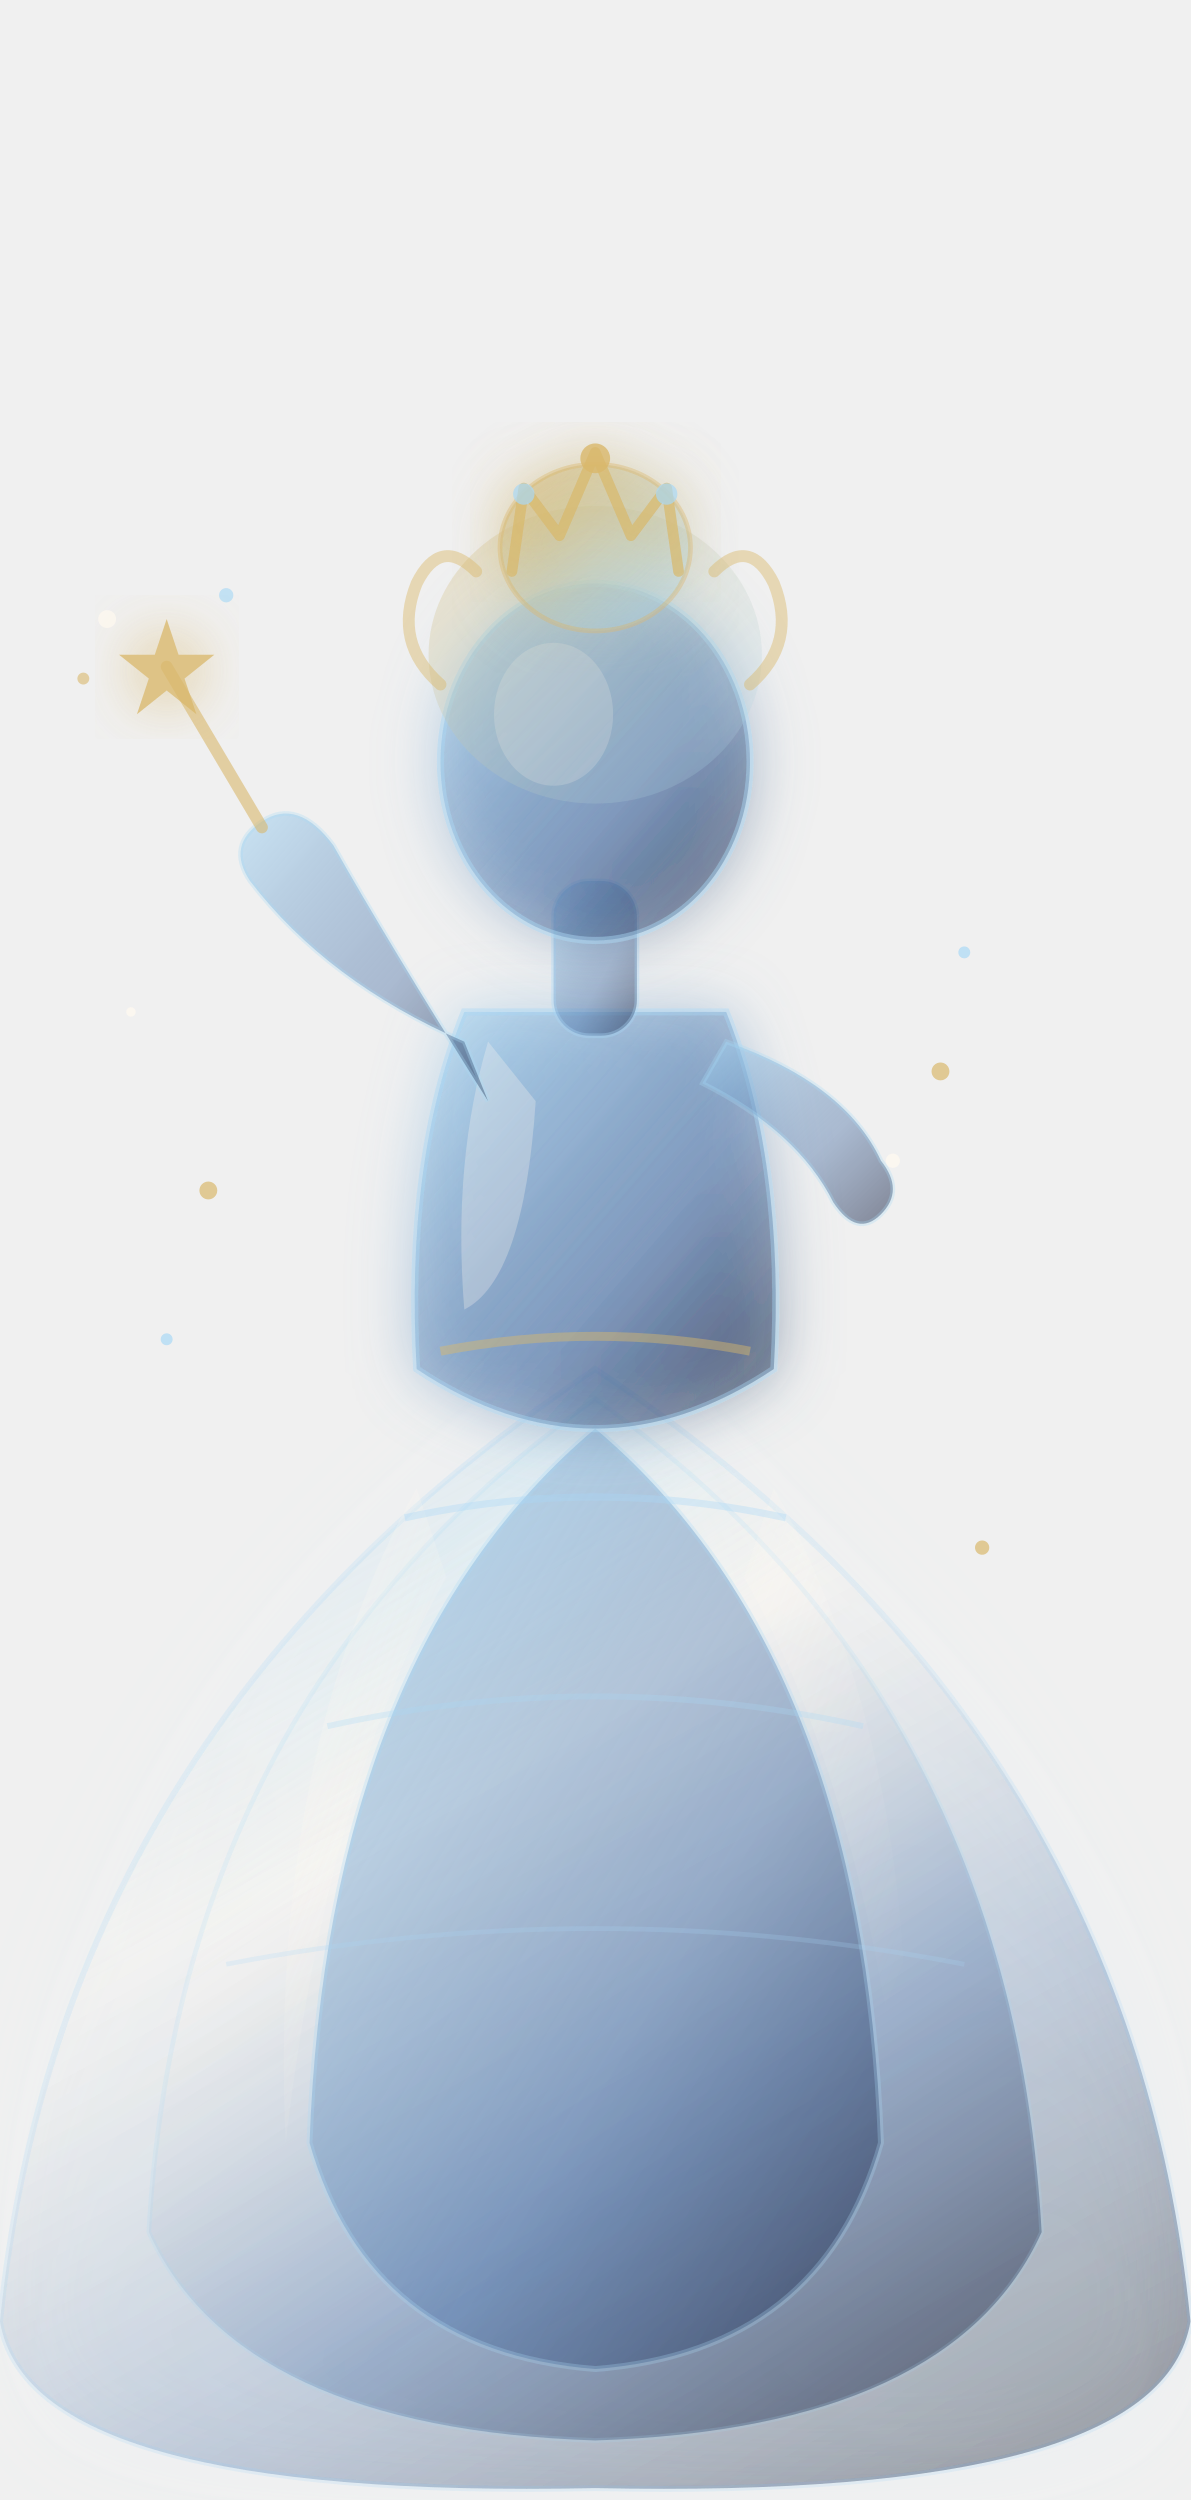
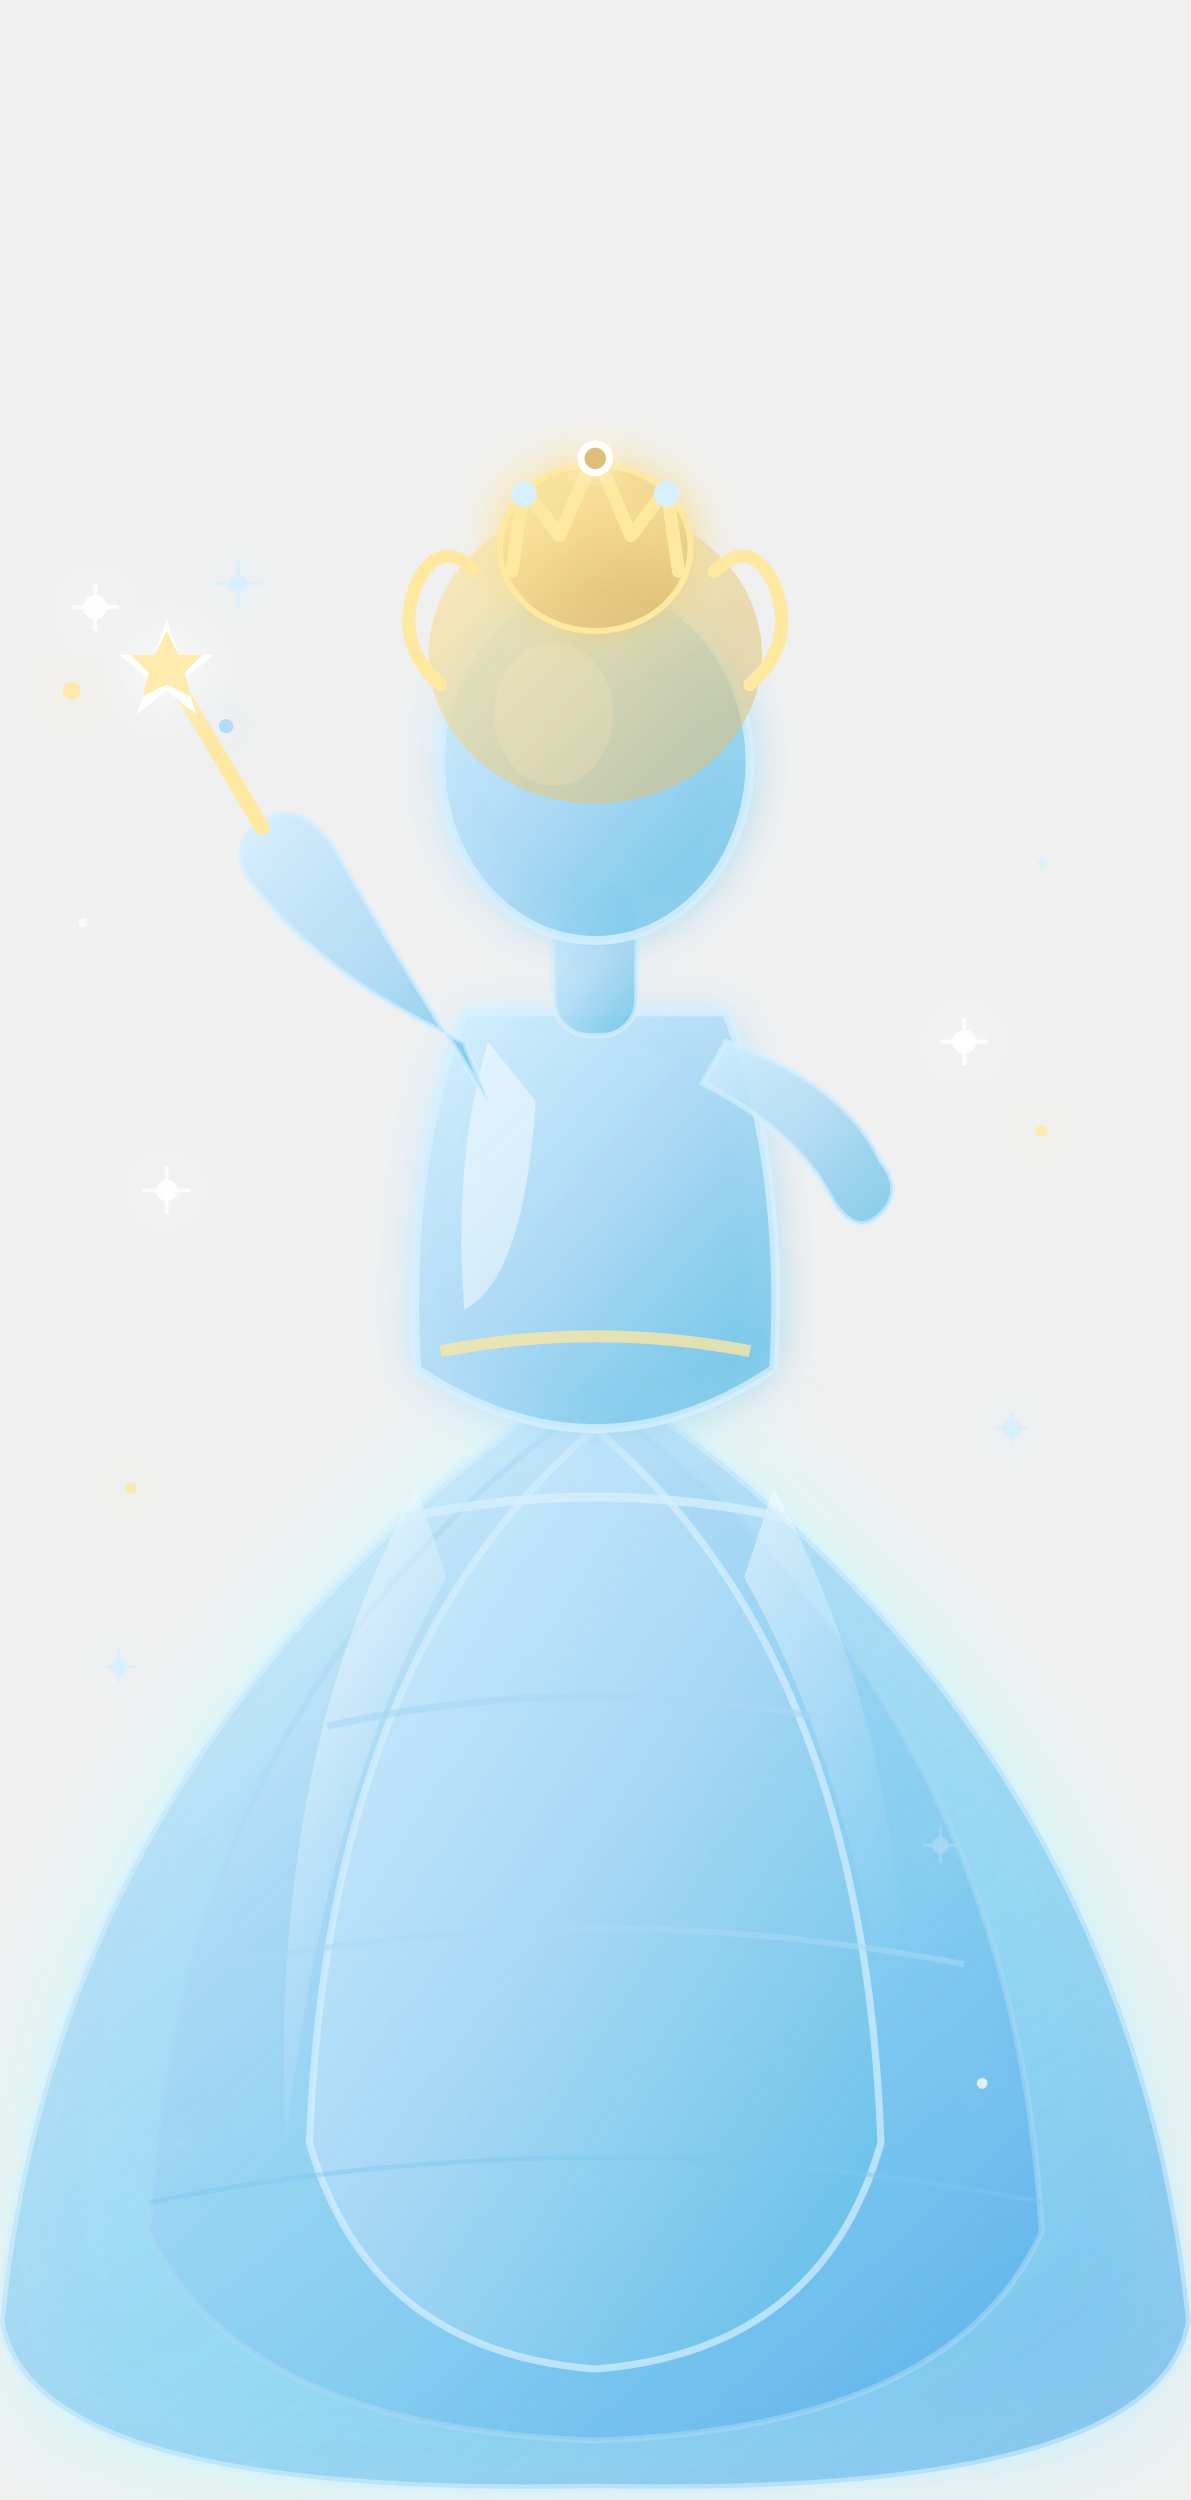
<svg xmlns="http://www.w3.org/2000/svg" viewBox="0 0 200 420" aria-hidden="true" focusable="false">
  <defs>
    <linearGradient id="cinBody" x1="0%" y1="0%" x2="100%" y2="100%">
-       <stop offset="0%" stop-color="#A9D8F5" stop-opacity="0.55" />
-       <stop offset="60%" stop-color="#4169A1" stop-opacity="0.40" />
-       <stop offset="100%" stop-color="#111A3A" stop-opacity="0.50" />
+       <stop offset="0%" stop-color="#D6F0FF" stop-opacity="0.92" />
+       <stop offset="50%" stop-color="#A9D8F5" stop-opacity="0.80" />
+       <stop offset="100%" stop-color="#5BBDE4" stop-opacity="0.70" />
    </linearGradient>
-     <linearGradient id="cinGown" x1="20%" y1="0%" x2="80%" y2="100%">
-       <stop offset="0%" stop-color="#A9D8F5" stop-opacity="0.40" />
-       <stop offset="35%" stop-color="#FFF9F0" stop-opacity="0.18" />
-       <stop offset="70%" stop-color="#4169A1" stop-opacity="0.30" />
-       <stop offset="100%" stop-color="#111A3A" stop-opacity="0.45" />
+     <linearGradient id="cinGown" x1="10%" y1="0%" x2="90%" y2="100%">
+       <stop offset="0%" stop-color="#E8F6FF" stop-opacity="0.90" />
+       <stop offset="30%" stop-color="#A9D8F5" stop-opacity="0.80" />
+       <stop offset="65%" stop-color="#7EC8F0" stop-opacity="0.70" />
+       <stop offset="100%" stop-color="#4DA8E8" stop-opacity="0.60" />
    </linearGradient>
-     <linearGradient id="cinShine" x1="0%" y1="0%" x2="60%" y2="100%">
-       <stop offset="0%" stop-color="#FFF9F0" stop-opacity="0.50" />
-       <stop offset="100%" stop-color="#FFF9F0" stop-opacity="0" />
+     <linearGradient id="cinShine" x1="0%" y1="0%" x2="55%" y2="100%">
+       <stop offset="0%" stop-color="#FFFFFF" stop-opacity="0.90" />
+       <stop offset="50%" stop-color="#E8F6FF" stop-opacity="0.40" />
+       <stop offset="100%" stop-color="#A9D8F5" stop-opacity="0" />
    </linearGradient>
    <linearGradient id="cinHair" x1="0%" y1="0%" x2="100%" y2="100%">
-       <stop offset="0%" stop-color="#D9B86C" stop-opacity="0.60" />
-       <stop offset="100%" stop-color="#A9D8F5" stop-opacity="0.35" />
+       <stop offset="0%" stop-color="#FFE8A0" stop-opacity="0.90" />
+       <stop offset="100%" stop-color="#D9B86C" stop-opacity="0.75" />
    </linearGradient>
    <filter id="cinGlow" x="-25%" y="-25%" width="150%" height="150%">
-       <feGaussianBlur stdDeviation="5" result="blur" />
+       <feGaussianBlur stdDeviation="4" result="blur" />
      <feMerge>
        <feMergeNode in="blur" />
        <feMergeNode in="SourceGraphic" />
      </feMerge>
    </filter>
-     <filter id="cinSoftGlow" x="-40%" y="-40%" width="180%" height="180%">
-       <feGaussianBlur stdDeviation="10" result="blur" />
-       <feColorMatrix type="matrix" values="0 0 0 0 0.663  0 0 0 0 0.847  0 0 0 0 0.961  0 0 0 0.45 0" result="colGlow" />
+     <filter id="cinShineF" x="-40%" y="-40%" width="180%" height="180%">
+       <feGaussianBlur stdDeviation="9" result="glow" />
+       <feColorMatrix type="matrix" values="0.7 0 0 0 0.2  0 0.85 0 0 0.45  0 0 1 0 0.65  0 0 0 0.85 0" result="blueGlow" />
      <feMerge>
-         <feMergeNode in="colGlow" />
+         <feMergeNode in="blueGlow" />
        <feMergeNode in="SourceGraphic" />
      </feMerge>
    </filter>
  </defs>
-   <path d="M 100 230 Q 10 290 0 390 Q 5 420 100 418 Q 195 420 200 390 Q 190 290 100 230 Z" fill="url(#cinGown)" stroke="rgba(169,216,245,0.22)" stroke-width="1" filter="url(#cinSoftGlow)" />
-   <path d="M 100 235 Q 30 285 25 375 Q 40 408 100 410 Q 160 408 175 375 Q 170 285 100 235 Z" fill="url(#cinGown)" stroke="rgba(169,216,245,0.18)" stroke-width="0.8" />
-   <path d="M 100 240 Q 55 278 52 360 Q 62 395 100 398 Q 138 395 148 360 Q 145 278 100 240 Z" fill="url(#cinBody)" stroke="rgba(169,216,245,0.28)" stroke-width="1" />
-   <path d="M 70 250 Q 45 295 48 360 Q 55 300 75 265 Z" fill="url(#cinShine)" opacity="0.6" />
-   <path d="M 130 250 Q 155 295 152 360 Q 145 300 125 265 Z" fill="url(#cinShine)" opacity="0.35" />
-   <path d="M 68 255 Q 100 248 132 255" fill="none" stroke="rgba(169,216,245,0.35)" stroke-width="1.2" />
-   <path d="M 55 290 Q 100 280 145 290" fill="none" stroke="rgba(169,216,245,0.28)" stroke-width="1" />
-   <path d="M 38 330 Q 100 318 162 330" fill="none" stroke="rgba(169,216,245,0.22)" stroke-width="0.8" />
-   <path d="M 78 170 Q 68 195 70 230 Q 85 240 100 240 Q 115 240 130 230 Q 132 195 122 170 Z" fill="url(#cinBody)" stroke="rgba(169,216,245,0.40)" stroke-width="1.2" filter="url(#cinGlow)" />
-   <path d="M 82 175 Q 76 195 78 220 Q 88 215 90 185 Z" fill="rgba(255,249,240,0.28)" />
-   <path d="M 74 227 Q 100 222 126 227" fill="none" stroke="rgba(217,184,108,0.45)" stroke-width="1.5" />
-   <path d="M 78 175 Q 55 165 42 148 Q 38 142 44 138 Q 50 134 56 142 Q 65 158 82 185 Z" fill="url(#cinBody)" stroke="rgba(169,216,245,0.30)" stroke-width="0.8" />
-   <path d="M 122 175 Q 142 182 148 195 Q 152 200 148 204 Q 144 208 140 202 Q 134 190 118 182 Z" fill="url(#cinBody)" stroke="rgba(169,216,245,0.30)" stroke-width="0.8" />
-   <rect x="93" y="148" width="14" height="26" rx="6" fill="url(#cinBody)" stroke="rgba(169,216,245,0.35)" stroke-width="0.8" />
-   <ellipse cx="100" cy="128" rx="26" ry="30" fill="url(#cinBody)" stroke="rgba(169,216,245,0.45)" stroke-width="1.2" filter="url(#cinGlow)" />
-   <ellipse cx="93" cy="120" rx="10" ry="12" fill="rgba(255,249,240,0.22)" />
-   <ellipse cx="100" cy="110" rx="28" ry="25" fill="url(#cinHair)" opacity="0.55" />
-   <ellipse cx="100" cy="92" rx="16" ry="14" fill="url(#cinHair)" stroke="rgba(217,184,108,0.40)" stroke-width="0.8" filter="url(#cinGlow)" />
-   <path d="M 74 115 Q 66 108 70 98 Q 74 90 80 96" fill="none" stroke="rgba(217,184,108,0.45)" stroke-width="2" stroke-linecap="round" />
-   <path d="M 126 115 Q 134 108 130 98 Q 126 90 120 96" fill="none" stroke="rgba(217,184,108,0.45)" stroke-width="2" stroke-linecap="round" />
-   <path d="M 86 96 L 88 82 L 94 90 L 100 76 L 106 90 L 112 82 L 114 96" fill="none" stroke="rgba(217,184,108,0.70)" stroke-width="1.8" stroke-linejoin="round" stroke-linecap="round" filter="url(#cinGlow)" />
-   <circle cx="100" cy="77" r="2.5" fill="#D9B86C" opacity="0.80" />
-   <circle cx="88" cy="83" r="1.8" fill="#A9D8F5" opacity="0.70" />
-   <circle cx="112" cy="83" r="1.8" fill="#A9D8F5" opacity="0.70" />
-   <line x1="44" y1="139" x2="28" y2="112" stroke="rgba(217,184,108,0.60)" stroke-width="2" stroke-linecap="round" />
-   <polygon points="28,104 30,110 36,110 31,114 33,120 28,116 23,120 25,114 20,110 26,110" fill="#D9B86C" opacity="0.80" filter="url(#cinGlow)" />
-   <circle cx="18" cy="104" r="1.5" fill="#FFF9F0" opacity="0.70" />
-   <circle cx="38" cy="100" r="1.2" fill="#A9D8F5" opacity="0.65" />
-   <circle cx="14" cy="114" r="1.0" fill="#D9B86C" opacity="0.60" />
-   <g opacity="0.70">
-     <circle cx="158" cy="180" r="1.5" fill="#D9B86C" />
-     <circle cx="162" cy="160" r="1.0" fill="#A9D8F5" />
-     <circle cx="150" cy="195" r="1.2" fill="#FFF9F0" />
-     <circle cx="35" cy="200" r="1.5" fill="#D9B86C" />
-     <circle cx="28" cy="225" r="1.0" fill="#A9D8F5" />
-     <circle cx="165" cy="260" r="1.2" fill="#D9B86C" />
-     <circle cx="22" cy="170" r="0.8" fill="#FFF9F0" />
+   <path d="M 100 230 Q 10 290 0 390 Q 5 420 100 418 Q 195 420 200 390 Q 190 290 100 230 Z" fill="url(#cinGown)" stroke="#D6F0FF" stroke-width="1.5" stroke-opacity="0.60" filter="url(#cinShineF)" />
+   <path d="M 100 235 Q 30 285 25 375 Q 40 408 100 410 Q 160 408 175 375 Q 170 285 100 235 Z" fill="url(#cinGown)" stroke="#A9D8F5" stroke-width="1" stroke-opacity="0.55" />
+   <path d="M 100 240 Q 55 278 52 360 Q 62 395 100 398 Q 138 395 148 360 Q 145 278 100 240 Z" fill="url(#cinBody)" stroke="#D6F0FF" stroke-width="1.2" stroke-opacity="0.70" />
+   <path d="M 70 250 Q 45 295 48 360 Q 55 300 75 265 Z" fill="url(#cinShine)" opacity="0.80" />
+   <path d="M 130 250 Q 155 295 152 360 Q 145 300 125 265 Z" fill="url(#cinShine)" opacity="0.55" />
+   <path d="M 68 255 Q 100 248 132 255" fill="none" stroke="#D6F0FF" stroke-width="1.5" stroke-opacity="0.75" />
+   <path d="M 55 290 Q 100 280 145 290" fill="none" stroke="#A9D8F5" stroke-width="1.2" stroke-opacity="0.65" />
+   <path d="M 38 330 Q 100 318 162 330" fill="none" stroke="#A9D8F5" stroke-width="1.0" stroke-opacity="0.55" />
+   <path d="M 25 370 Q 100 355 175 370" fill="none" stroke="#7EC8F0" stroke-width="0.8" stroke-opacity="0.45" />
+   <path d="M 78 170 Q 68 195 70 230 Q 85 240 100 240 Q 115 240 130 230 Q 132 195 122 170 Z" fill="url(#cinBody)" stroke="#D6F0FF" stroke-width="1.5" stroke-opacity="0.75" filter="url(#cinGlow)" />
+   <path d="M 82 175 Q 76 195 78 220 Q 88 215 90 185 Z" fill="#FFFFFF" opacity="0.45" />
+   <path d="M 74 227 Q 100 222 126 227" fill="none" stroke="#FFE8A0" stroke-width="2" stroke-opacity="0.75" />
+   <path d="M 78 175 Q 55 165 42 148 Q 38 142 44 138 Q 50 134 56 142 Q 65 158 82 185 Z" fill="url(#cinBody)" stroke="#D6F0FF" stroke-width="0.9" stroke-opacity="0.65" />
+   <path d="M 122 175 Q 142 182 148 195 Q 152 200 148 204 Q 144 208 140 202 Q 134 190 118 182 Z" fill="url(#cinBody)" stroke="#D6F0FF" stroke-width="0.9" stroke-opacity="0.65" />
+   <rect x="93" y="148" width="14" height="26" rx="6" fill="url(#cinBody)" stroke="#D6F0FF" stroke-width="0.9" stroke-opacity="0.70" />
+   <ellipse cx="100" cy="128" rx="26" ry="30" fill="url(#cinBody)" stroke="#D6F0FF" stroke-width="1.5" stroke-opacity="0.80" filter="url(#cinGlow)" />
+   <ellipse cx="93" cy="120" rx="10" ry="12" fill="#FFFFFF" opacity="0.30" />
+   <ellipse cx="100" cy="110" rx="28" ry="25" fill="url(#cinHair)" opacity="0.70" />
+   <ellipse cx="100" cy="92" rx="16" ry="14" fill="url(#cinHair)" stroke="#FFE8A0" stroke-width="1" filter="url(#cinGlow)" />
+   <path d="M 74 115 Q 66 108 70 98 Q 74 90 80 96" fill="none" stroke="#FFE8A0" stroke-width="2.2" stroke-linecap="round" />
+   <path d="M 126 115 Q 134 108 130 98 Q 126 90 120 96" fill="none" stroke="#FFE8A0" stroke-width="2.2" stroke-linecap="round" />
+   <path d="M 86 96 L 88 82 L 94 90 L 100 76 L 106 90 L 112 82 L 114 96" fill="none" stroke="#FFE8A0" stroke-width="2.2" stroke-linejoin="round" stroke-linecap="round" filter="url(#cinGlow)" />
+   <circle cx="100" cy="77" r="3" fill="#FFFFFF" opacity="0.98" filter="url(#cinGlow)" />
+   <circle cx="100" cy="77" r="1.8" fill="#D9B86C" opacity="0.90" />
+   <circle cx="88" cy="83" r="2.2" fill="#D6F0FF" opacity="0.95" />
+   <circle cx="112" cy="83" r="2.2" fill="#D6F0FF" opacity="0.95" />
+   <line x1="44" y1="139" x2="28" y2="112" stroke="#FFE8A0" stroke-width="2.5" stroke-linecap="round" />
+   <polygon points="28,104 30,110 36,110 31,114 33,120 28,116 23,120 25,114 20,110 26,110" fill="#FFFFFF" opacity="0.98" filter="url(#cinGlow)" />
+   <polygon points="28,106 30,110 34,110 31,113 32,117 28,115 24,117 25,113 22,110 26,110" fill="#FFE8A0" opacity="0.85" />
+   <g filter="url(#cinGlow)">
+     <circle cx="16" cy="102" r="2" fill="#FFFFFF" opacity="0.95" />
+     <circle cx="40" cy="98" r="1.5" fill="#D6F0FF" opacity="0.90" />
+     <circle cx="12" cy="116" r="1.5" fill="#FFE8A0" opacity="0.85" />
+     <circle cx="38" cy="122" r="1.2" fill="#A9D8F5" opacity="0.85" />
+     <line x1="16" y1="98" x2="16" y2="106" stroke="#FFFFFF" stroke-width="0.7" opacity="0.80" />
+     <line x1="12" y1="102" x2="20" y2="102" stroke="#FFFFFF" stroke-width="0.7" opacity="0.80" />
+     <line x1="40" y1="94" x2="40" y2="102" stroke="#D6F0FF" stroke-width="0.6" opacity="0.75" />
+     <line x1="36" y1="98" x2="44" y2="98" stroke="#D6F0FF" stroke-width="0.6" opacity="0.75" />
+   </g>
+   <g filter="url(#cinGlow)">
+     <circle cx="162" cy="175" r="2" fill="#FFFFFF" opacity="0.95" />
+     <line x1="162" y1="171" x2="162" y2="179" stroke="#FFFFFF" stroke-width="0.7" opacity="0.85" />
+     <line x1="158" y1="175" x2="166" y2="175" stroke="#FFFFFF" stroke-width="0.7" opacity="0.85" />
+     <circle cx="170" cy="240" r="1.6" fill="#D6F0FF" opacity="0.90" />
+     <line x1="170" y1="237" x2="170" y2="243" stroke="#D6F0FF" stroke-width="0.6" opacity="0.75" />
+     <line x1="167" y1="240" x2="173" y2="240" stroke="#D6F0FF" stroke-width="0.6" opacity="0.75" />
+     <circle cx="158" cy="310" r="1.4" fill="#A9D8F5" opacity="0.85" />
+     <line x1="158" y1="307" x2="158" y2="313" stroke="#A9D8F5" stroke-width="0.5" opacity="0.70" />
+     <line x1="155" y1="310" x2="161" y2="310" stroke="#A9D8F5" stroke-width="0.5" opacity="0.70" />
+     <circle cx="28" cy="200" r="1.8" fill="#FFFFFF" opacity="0.92" />
+     <line x1="28" y1="196" x2="28" y2="204" stroke="#FFFFFF" stroke-width="0.6" opacity="0.80" />
+     <line x1="24" y1="200" x2="32" y2="200" stroke="#FFFFFF" stroke-width="0.6" opacity="0.80" />
+     <circle cx="20" cy="280" r="1.4" fill="#D6F0FF" opacity="0.88" />
+     <line x1="20" y1="277" x2="20" y2="283" stroke="#D6F0FF" stroke-width="0.5" opacity="0.72" />
+     <line x1="17" y1="280" x2="23" y2="280" stroke="#D6F0FF" stroke-width="0.5" opacity="0.72" />
+     <circle cx="175" cy="190" r="1.0" fill="#FFE8A0" opacity="0.80" />
+     <circle cx="22" cy="250" r="1.0" fill="#FFE8A0" opacity="0.78" />
+     <circle cx="165" cy="350" r="0.9" fill="#FFFFFF" opacity="0.75" />
+     <circle cx="30" cy="360" r="0.9" fill="#A9D8F5" opacity="0.72" />
+     <circle cx="175" cy="145" r="0.8" fill="#D6F0FF" opacity="0.70" />
+     <circle cx="14" cy="155" r="0.8" fill="#FFFFFF" opacity="0.68" />
  </g>
</svg>
